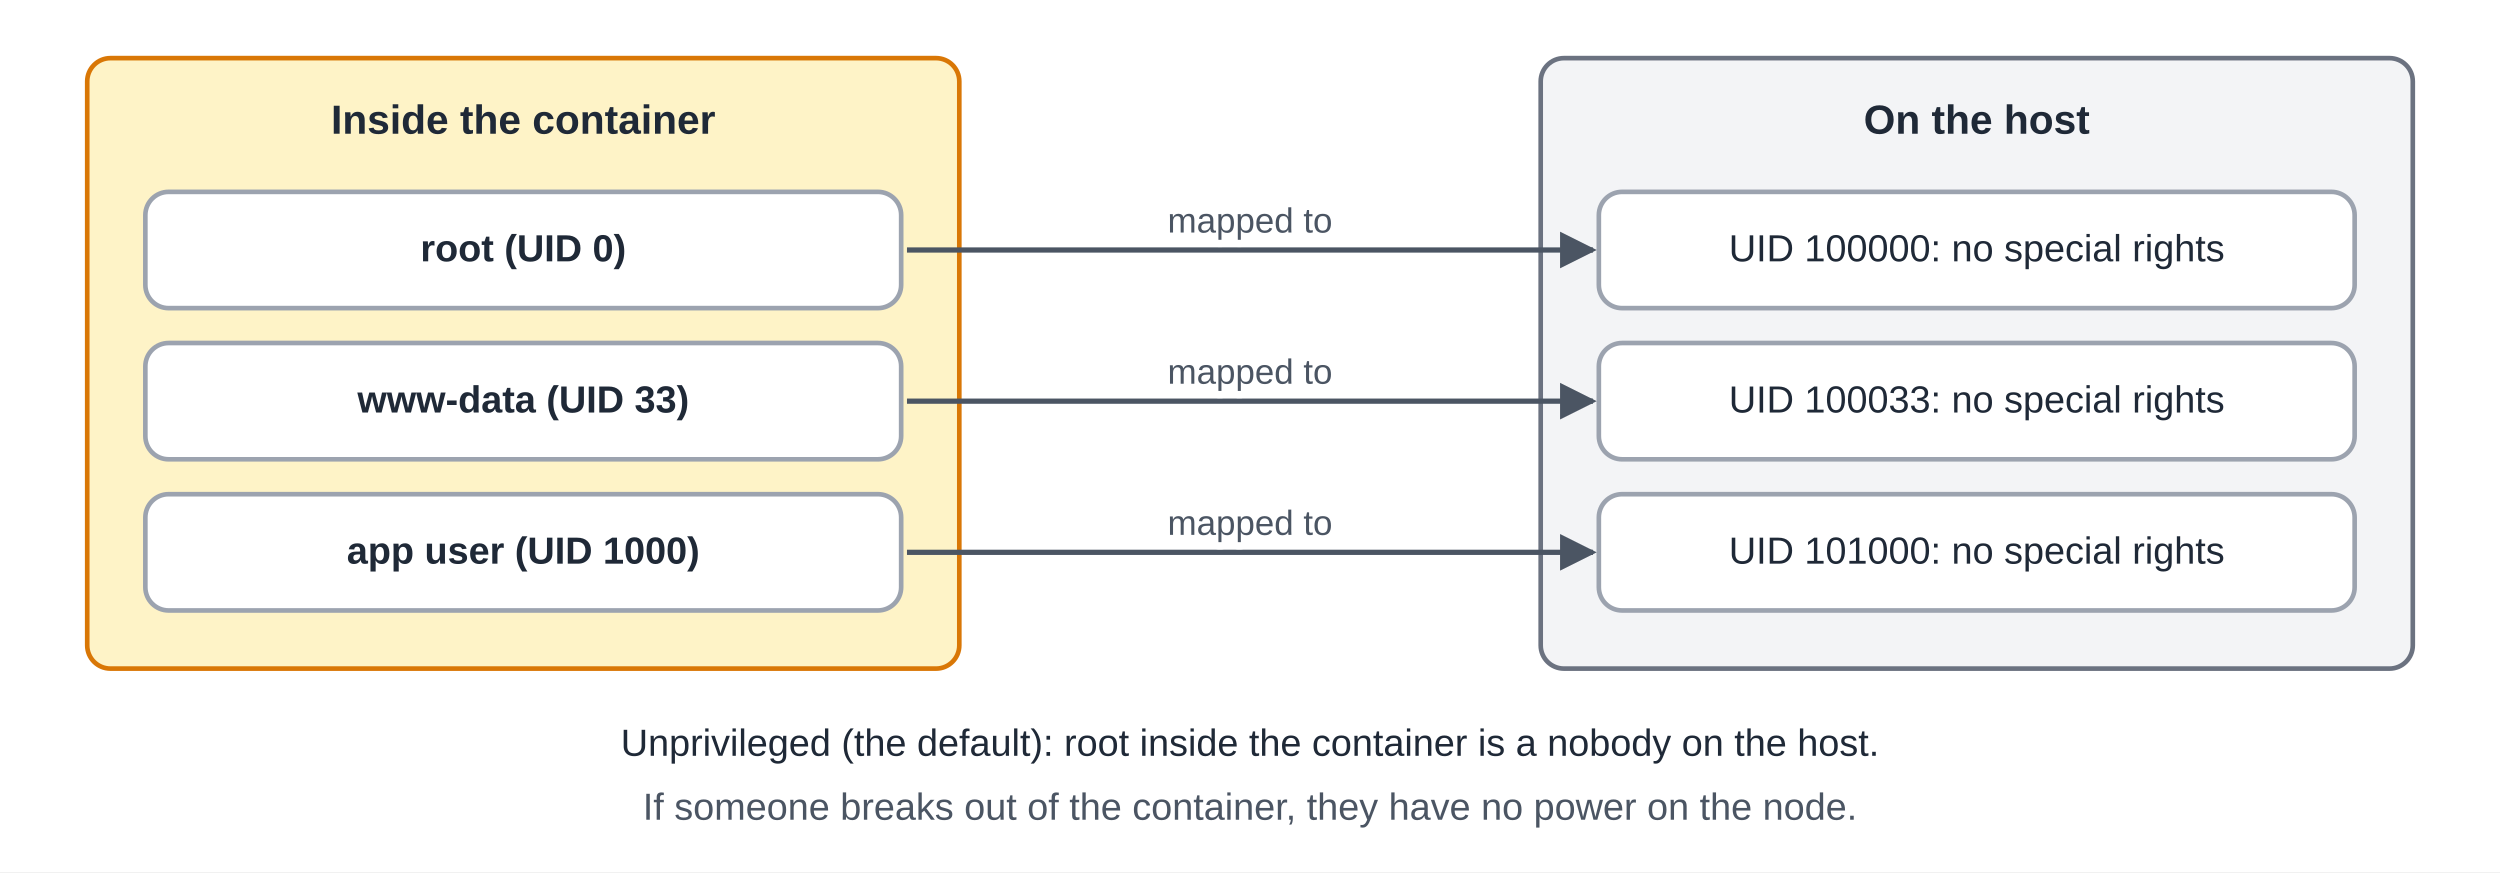
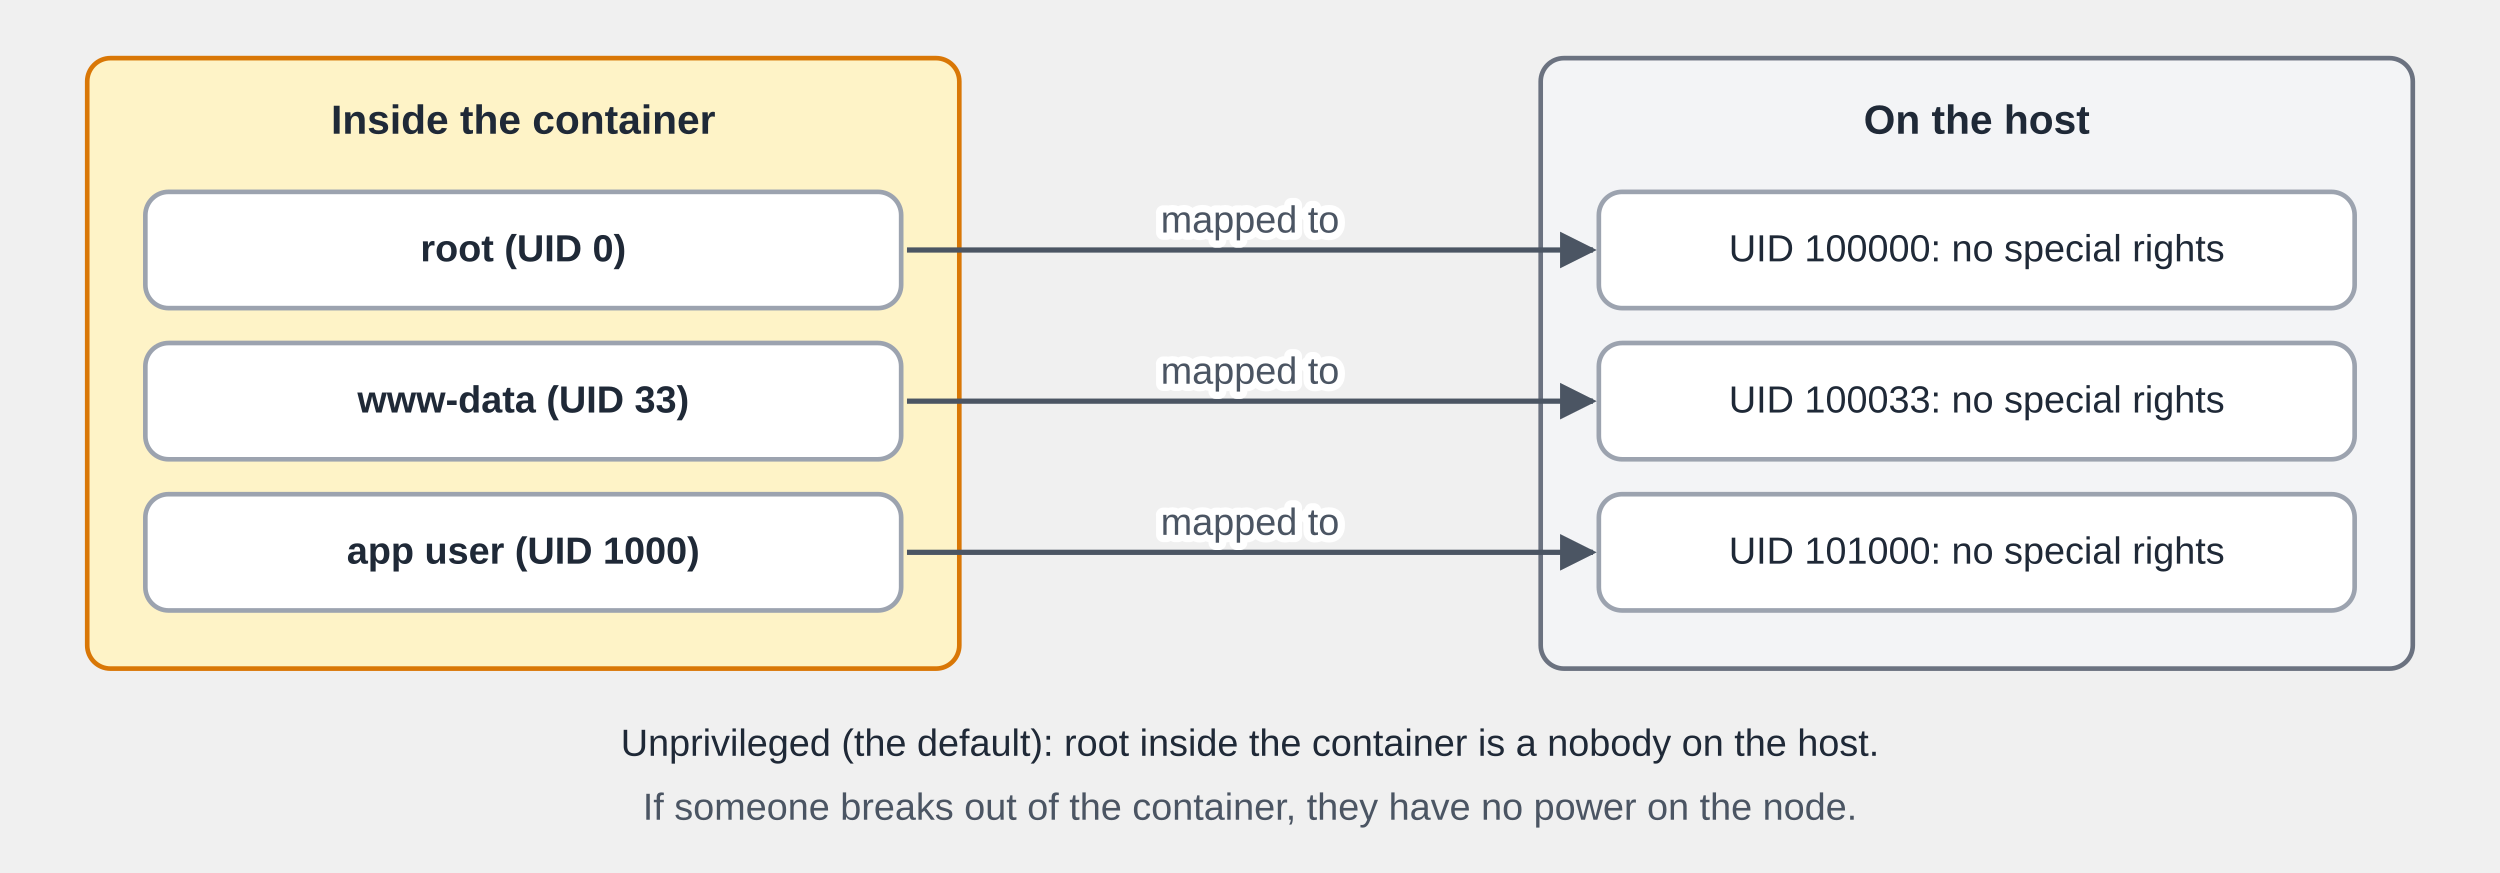
<svg xmlns="http://www.w3.org/2000/svg" width="860" height="300" viewBox="0 0 860 300">
+   <style>@media (prefers-color-scheme: dark){[fill="#F3F4F6"]{fill:#262a33}[fill="#DBEAFE"]{fill:#172554}[fill="#EDE9FE"]{fill:#2e1065}[fill="#FFEDD5"]{fill:#431407}[fill="#DCFCE7"]{fill:#052e16}[fill="#E0F2FE"]{fill:#082f49}[fill="#FEF3C7"]{fill:#422006}[fill="#FEE2E2"]{fill:#450a0a}[fill="#FAFAFA"]{fill:#1b1d24}[fill="#F9FAFB"]{fill:#23262f}[stroke="#6B7280"]{stroke:#9ca3af}[stroke="#2563EB"]{stroke:#60a5fa}[stroke="#7C3AED"]{stroke:#a78bfa}[stroke="#EA580C"]{stroke:#fb923c}[stroke="#16A34A"]{stroke:#4ade80}[stroke="#0284C7"]{stroke:#38bdf8}[stroke="#D97706"]{stroke:#fbbf24}[stroke="#DC2626"]{stroke:#f87171}[stroke="#9CA3AF"]{stroke:#6b7280}[stroke="#E5E7EB"]{stroke:#374151}[stroke="#D1D5DB"]{stroke:#4b5563}:not(circle)[fill="#6B7280"]{fill:#9ca3af}:not(circle)[fill="#2563EB"]{fill:#60a5fa}:not(circle)[fill="#7C3AED"]{fill:#a78bfa}:not(circle)[fill="#EA580C"]{fill:#fb923c}:not(circle)[fill="#16A34A"]{fill:#4ade80}:not(circle)[fill="#0284C7"]{fill:#38bdf8}:not(circle)[fill="#D97706"]{fill:#fbbf24}:not(circle)[fill="#DC2626"]{fill:#f87171}text[fill="#1F2937"]{fill:#e5e7eb}[fill="#4B5563"]{fill:#9ca3af}rect[fill="#FFFFFF"]{fill:#23262f}text[stroke="#FFFFFF"]{stroke:#17181c}}</style>
  <defs>
    <marker id="ah" viewBox="0 0 10 10" refX="9" refY="5" markerWidth="7" markerHeight="7" orient="auto">
      <path d="M0,0 L10,5 L0,10 z" fill="#4B5563" />
    </marker>
    <marker id="ahs" viewBox="0 0 10 10" refX="9" refY="5" markerWidth="7" markerHeight="7" orient="auto">
      <path d="M0,0 L10,5 L0,10 z" fill="#4B5563" />
    </marker>
  </defs>
-   <rect width="100%" height="100%" fill="#FFFFFF" />
  <rect x="30" y="20" width="300" height="210" rx="8" fill="#FEF3C7" stroke="#D97706" stroke-width="1.6" />
-   <text x="180" y="46" font-family="Liberation Sans" font-size="14" font-weight="700" text-anchor="middle" fill="#1F2937">Inside the container</text>
+   <text x="180" y="46" font-family="Liberation Sans, Arial, Helvetica, sans-serif" font-size="14" font-weight="700" text-anchor="middle" fill="#1F2937">Inside the container</text>
  <rect x="530" y="20" width="300" height="210" rx="8" fill="#F3F4F6" stroke="#6B7280" stroke-width="1.6" />
-   <text x="680" y="46" font-family="Liberation Sans" font-size="14" font-weight="700" text-anchor="middle" fill="#1F2937">On the host</text>
+   <text x="680" y="46" font-family="Liberation Sans, Arial, Helvetica, sans-serif" font-size="14" font-weight="700" text-anchor="middle" fill="#1F2937">On the host</text>
  <rect x="50" y="66" width="260" height="40" rx="8" fill="#FFFFFF" stroke="#9CA3AF" stroke-width="1.6" />
-   <text x="180" y="89.9" font-family="Liberation Sans" font-size="13" font-weight="700" text-anchor="middle" fill="#1F2937">root  (UID 0)</text>
+   <text x="180" y="89.9" font-family="Liberation Sans, Arial, Helvetica, sans-serif" font-size="13" font-weight="700" text-anchor="middle" fill="#1F2937">root  (UID 0)</text>
  <rect x="550" y="66" width="260" height="40" rx="8" fill="#FFFFFF" stroke="#9CA3AF" stroke-width="1.6" />
-   <text x="680" y="89.9" font-family="Liberation Sans" font-size="13" font-weight="400" text-anchor="middle" fill="#1F2937">UID 100000: no special rights</text>
+   <text x="680" y="89.9" font-family="Liberation Sans, Arial, Helvetica, sans-serif" font-size="13" font-weight="400" text-anchor="middle" fill="#1F2937">UID 100000: no special rights</text>
  <line x1="312" y1="86" x2="548" y2="86" stroke="#4B5563" stroke-width="1.8" marker-end="url(#ah)" />
-   <text x="430" y="80" font-family="Liberation Sans" font-size="12" font-weight="400" text-anchor="middle" fill="#4B5563" stroke="#FFFFFF" stroke-width="5" paint-order="stroke" stroke-linejoin="round">mapped to</text>
+   <text x="430" y="80" font-family="Liberation Sans, Arial, Helvetica, sans-serif" font-size="13" font-weight="400" text-anchor="middle" fill="#4B5563" stroke="#FFFFFF" stroke-width="5" paint-order="stroke" stroke-linejoin="round">mapped to</text>
  <rect x="50" y="118" width="260" height="40" rx="8" fill="#FFFFFF" stroke="#9CA3AF" stroke-width="1.6" />
-   <text x="180" y="141.9" font-family="Liberation Sans" font-size="13" font-weight="700" text-anchor="middle" fill="#1F2937">www-data  (UID 33)</text>
+   <text x="180" y="141.9" font-family="Liberation Sans, Arial, Helvetica, sans-serif" font-size="13" font-weight="700" text-anchor="middle" fill="#1F2937">www-data  (UID 33)</text>
  <rect x="550" y="118" width="260" height="40" rx="8" fill="#FFFFFF" stroke="#9CA3AF" stroke-width="1.6" />
-   <text x="680" y="141.9" font-family="Liberation Sans" font-size="13" font-weight="400" text-anchor="middle" fill="#1F2937">UID 100033: no special rights</text>
+   <text x="680" y="141.9" font-family="Liberation Sans, Arial, Helvetica, sans-serif" font-size="13" font-weight="400" text-anchor="middle" fill="#1F2937">UID 100033: no special rights</text>
  <line x1="312" y1="138" x2="548" y2="138" stroke="#4B5563" stroke-width="1.8" marker-end="url(#ah)" />
-   <text x="430" y="132" font-family="Liberation Sans" font-size="12" font-weight="400" text-anchor="middle" fill="#4B5563" stroke="#FFFFFF" stroke-width="5" paint-order="stroke" stroke-linejoin="round">mapped to</text>
+   <text x="430" y="132" font-family="Liberation Sans, Arial, Helvetica, sans-serif" font-size="13" font-weight="400" text-anchor="middle" fill="#4B5563" stroke="#FFFFFF" stroke-width="5" paint-order="stroke" stroke-linejoin="round">mapped to</text>
  <rect x="50" y="170" width="260" height="40" rx="8" fill="#FFFFFF" stroke="#9CA3AF" stroke-width="1.6" />
-   <text x="180" y="193.9" font-family="Liberation Sans" font-size="13" font-weight="700" text-anchor="middle" fill="#1F2937">app user  (UID 1000)</text>
+   <text x="180" y="193.9" font-family="Liberation Sans, Arial, Helvetica, sans-serif" font-size="13" font-weight="700" text-anchor="middle" fill="#1F2937">app user  (UID 1000)</text>
  <rect x="550" y="170" width="260" height="40" rx="8" fill="#FFFFFF" stroke="#9CA3AF" stroke-width="1.6" />
-   <text x="680" y="193.9" font-family="Liberation Sans" font-size="13" font-weight="400" text-anchor="middle" fill="#1F2937">UID 101000: no special rights</text>
+   <text x="680" y="193.9" font-family="Liberation Sans, Arial, Helvetica, sans-serif" font-size="13" font-weight="400" text-anchor="middle" fill="#1F2937">UID 101000: no special rights</text>
  <line x1="312" y1="190" x2="548" y2="190" stroke="#4B5563" stroke-width="1.8" marker-end="url(#ah)" />
-   <text x="430" y="184" font-family="Liberation Sans" font-size="12" font-weight="400" text-anchor="middle" fill="#4B5563" stroke="#FFFFFF" stroke-width="5" paint-order="stroke" stroke-linejoin="round">mapped to</text>
-   <text x="430" y="260" font-family="Liberation Sans" font-size="13" font-weight="400" text-anchor="middle" fill="#1F2937">Unprivileged (the default): root inside the container is a nobody on the host.</text>
-   <text x="430" y="282" font-family="Liberation Sans" font-size="13" font-weight="400" text-anchor="middle" fill="#4B5563">If someone breaks out of the container, they have no power on the node.</text>
+   <text x="430" y="184" font-family="Liberation Sans, Arial, Helvetica, sans-serif" font-size="13" font-weight="400" text-anchor="middle" fill="#4B5563" stroke="#FFFFFF" stroke-width="5" paint-order="stroke" stroke-linejoin="round">mapped to</text>
+   <text x="430" y="260" font-family="Liberation Sans, Arial, Helvetica, sans-serif" font-size="13" font-weight="400" text-anchor="middle" fill="#1F2937">Unprivileged (the default): root inside the container is a nobody on the host.</text>
+   <text x="430" y="282" font-family="Liberation Sans, Arial, Helvetica, sans-serif" font-size="13" font-weight="400" text-anchor="middle" fill="#4B5563">If someone breaks out of the container, they have no power on the node.</text>
</svg>
